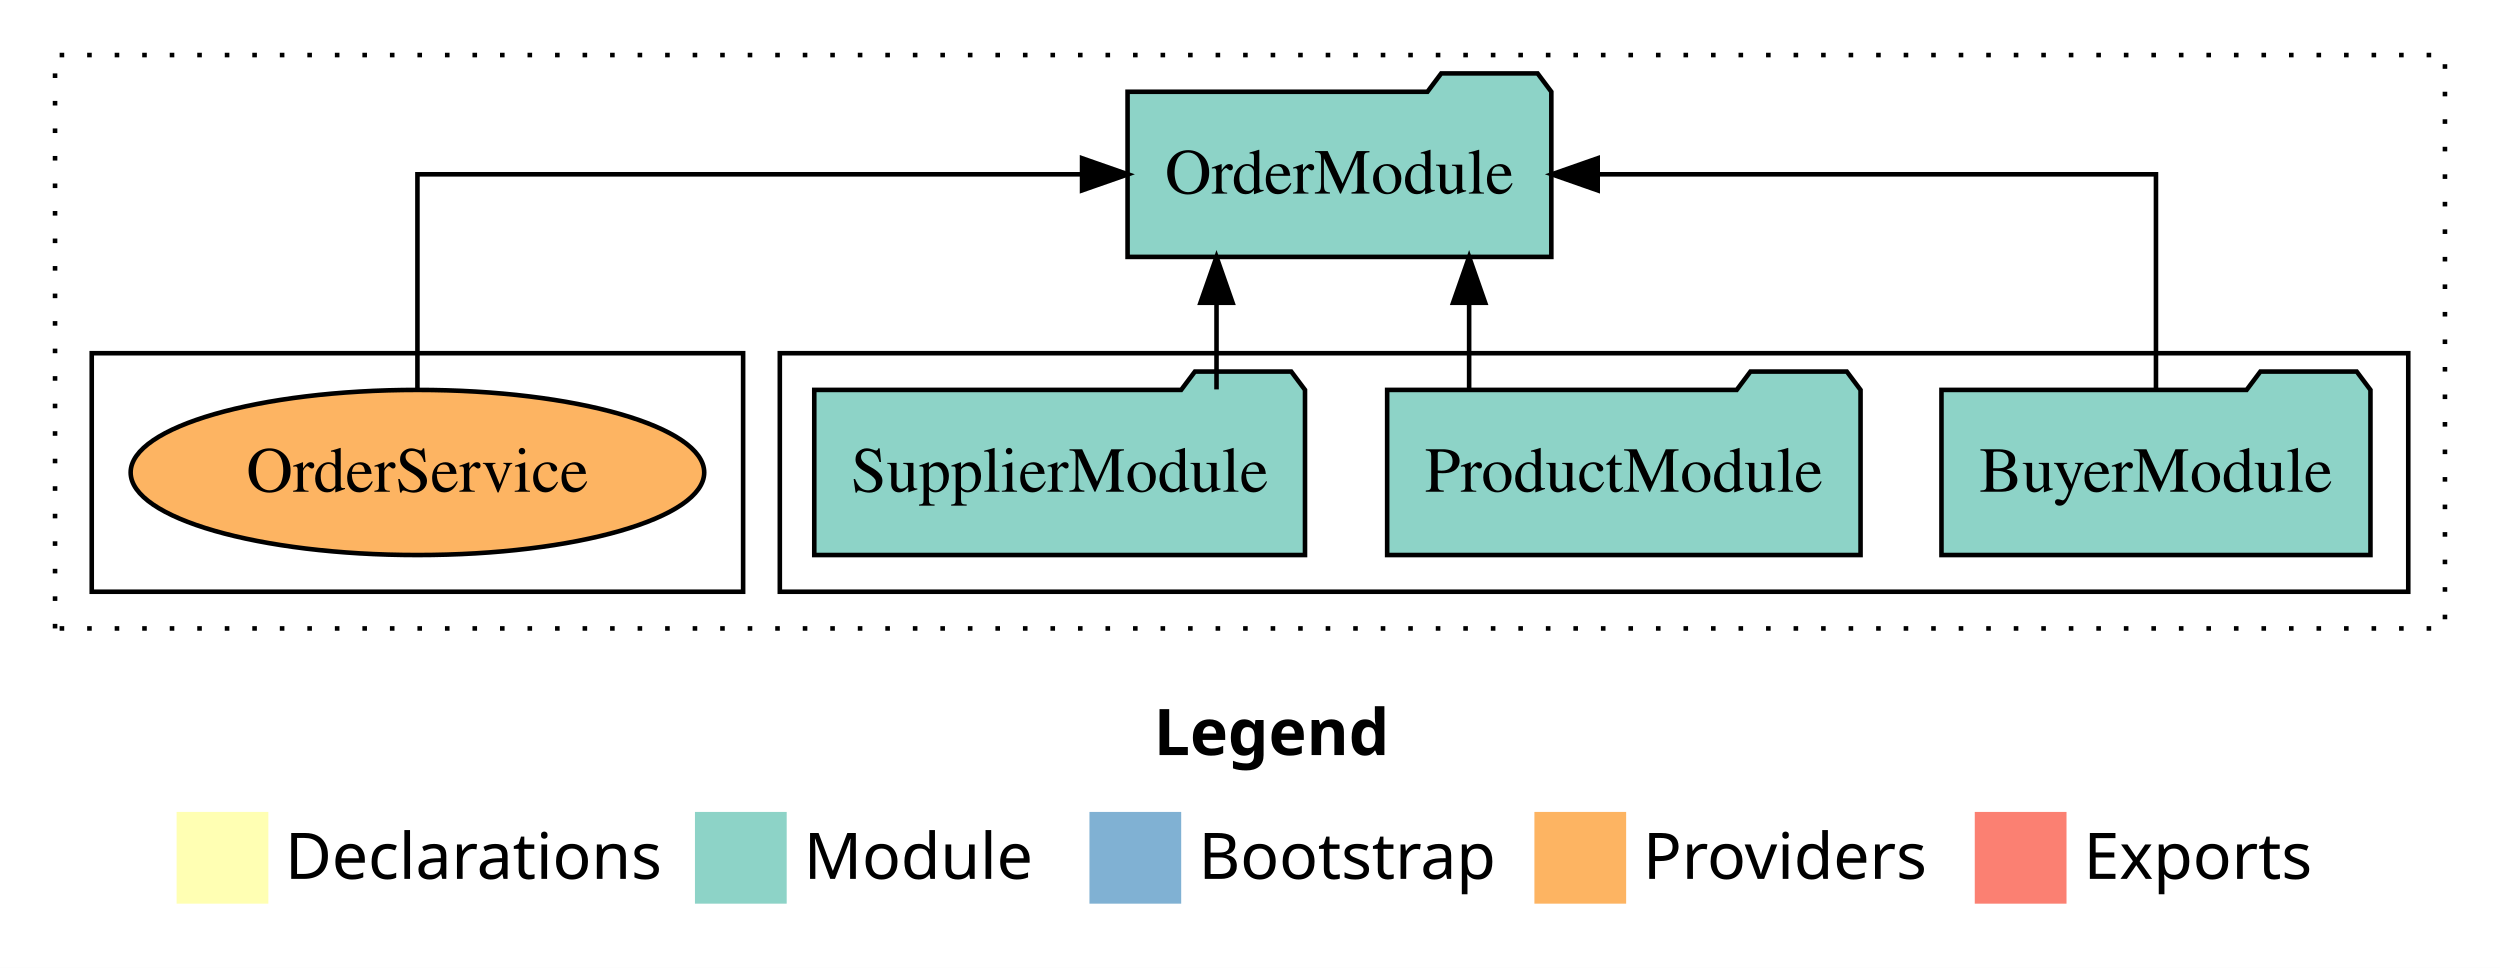
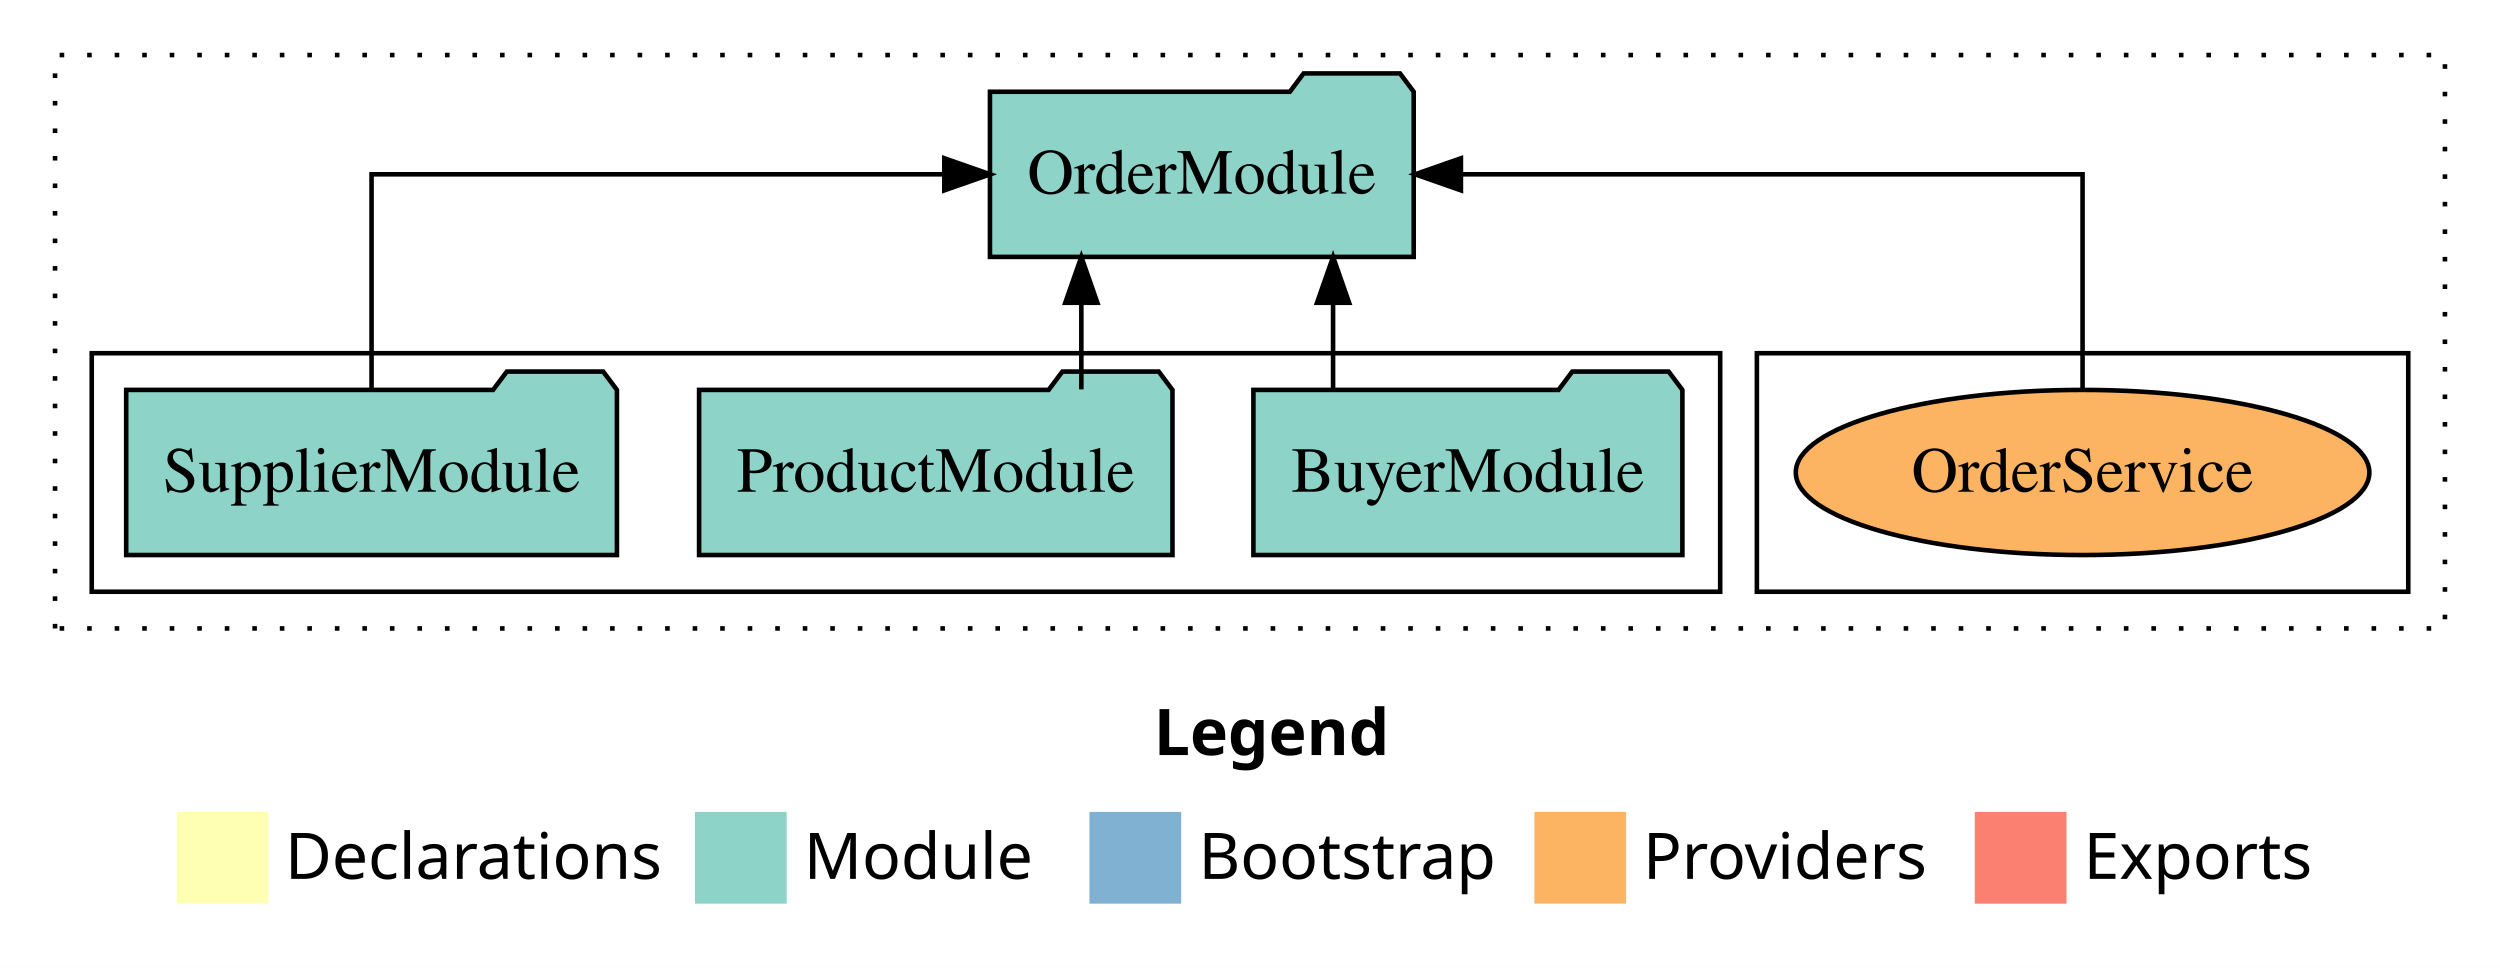
<svg xmlns="http://www.w3.org/2000/svg" width="545pt" height="211pt" viewBox="0.00 0.00 545.00 211.00">
  <g id="graph0" class="graph" transform="scale(1 1) rotate(0) translate(4 207)">
    <polygon fill="white" stroke="transparent" points="-4,4 -4,-207 541,-207 541,4 -4,4" />
    <text text-anchor="start" x="247.51" y="-42.4" font-family="Times-12" font-weight="bold" font-size="14.00">Legend</text>
    <polygon fill="#ffffb3" stroke="transparent" points="34.5,-10 34.5,-30 54.5,-30 54.5,-10 34.5,-10" />
    <text text-anchor="start" x="58.13" y="-15.4" font-family="Times-12" font-size="14.00">  Declarations</text>
    <polygon fill="#8dd3c7" stroke="transparent" points="147.5,-10 147.5,-30 167.5,-30 167.5,-10 147.5,-10" />
    <text text-anchor="start" x="171.23" y="-15.4" font-family="Times-12" font-size="14.00">  Module</text>
    <polygon fill="#80b1d3" stroke="transparent" points="233.5,-10 233.5,-30 253.5,-30 253.5,-10 233.5,-10" />
    <text text-anchor="start" x="257.28" y="-15.4" font-family="Times-12" font-size="14.00">  Bootstrap</text>
    <polygon fill="#fdb462" stroke="transparent" points="330.5,-10 330.5,-30 350.5,-30 350.5,-10 330.5,-10" />
    <text text-anchor="start" x="354.17" y="-15.4" font-family="Times-12" font-size="14.00">  Providers</text>
    <polygon fill="#fb8072" stroke="transparent" points="426.5,-10 426.5,-30 446.5,-30 446.5,-10 426.5,-10" />
    <text text-anchor="start" x="450.23" y="-15.4" font-family="Times-12" font-size="14.00">  Exports</text>
    <g id="clust1" class="cluster">
      <polygon fill="none" stroke="black" stroke-dasharray="1,5" points="8,-70 8,-195 529,-195 529,-70 8,-70" />
    </g>
+     <g id="clust6" class="cluster">
+       <polygon fill="none" stroke="black" points="379,-78 379,-130 521,-130 521,-78 379,-78" />
+     </g>
    <g id="clust3" class="cluster">
-       <polygon fill="none" stroke="black" points="166,-78 166,-130 521,-130 521,-78 166,-78" />
-     </g>
-     <g id="clust6" class="cluster">
-       <polygon fill="none" stroke="black" points="16,-78 16,-130 158,-130 158,-78 16,-78" />
+       <polygon fill="none" stroke="black" points="16,-78 16,-130 371,-130 371,-78 16,-78" />
    </g>
    <g id="node1" class="node">
-       <polygon fill="#8dd3c7" stroke="black" points="512.76,-122 509.76,-126 488.76,-126 485.76,-122 419.24,-122 419.24,-86 512.76,-86 512.76,-122" />
-       <text text-anchor="middle" x="466" y="-99.8" font-family="Times,serif" font-size="14.00">BuyerModule</text>
+       <polygon fill="#8dd3c7" stroke="black" points="362.76,-122 359.76,-126 338.76,-126 335.76,-122 269.24,-122 269.24,-86 362.76,-86 362.76,-122" />
+       <text text-anchor="middle" x="316" y="-99.8" font-family="Times,serif" font-size="14.00">BuyerModule</text>
    </g>
    <g id="node4" class="node">
-       <polygon fill="#8dd3c7" stroke="black" points="334.19,-187 331.19,-191 310.19,-191 307.19,-187 241.81,-187 241.81,-151 334.19,-151 334.19,-187" />
-       <text text-anchor="middle" x="288" y="-164.8" font-family="Times,serif" font-size="14.00">OrderModule</text>
+       <polygon fill="#8dd3c7" stroke="black" points="304.19,-187 301.19,-191 280.19,-191 277.19,-187 211.81,-187 211.81,-151 304.19,-151 304.19,-187" />
+       <text text-anchor="middle" x="258" y="-164.8" font-family="Times,serif" font-size="14.00">OrderModule</text>
    </g>
    <g id="edge1" class="edge">
-       <path fill="none" stroke="black" d="M466,-122.11C466,-141.34 466,-169 466,-169 466,-169 344.3,-169 344.3,-169" />
-       <polygon fill="black" stroke="black" points="344.3,-165.5 334.3,-169 344.3,-172.5 344.3,-165.5" />
+       <path fill="none" stroke="black" d="M286.61,-122.11C286.61,-122.11 286.61,-140.99 286.61,-140.99" />
+       <polygon fill="black" stroke="black" points="283.11,-140.99 286.61,-150.99 290.11,-140.99 283.11,-140.99" />
    </g>
    <g id="node2" class="node">
-       <polygon fill="#8dd3c7" stroke="black" points="401.6,-122 398.6,-126 377.6,-126 374.6,-122 298.4,-122 298.4,-86 401.6,-86 401.6,-122" />
-       <text text-anchor="middle" x="350" y="-99.8" font-family="Times,serif" font-size="14.00">ProductModule</text>
+       <polygon fill="#8dd3c7" stroke="black" points="251.6,-122 248.6,-126 227.6,-126 224.6,-122 148.4,-122 148.4,-86 251.6,-86 251.6,-122" />
+       <text text-anchor="middle" x="200" y="-99.8" font-family="Times,serif" font-size="14.00">ProductModule</text>
    </g>
    <g id="edge2" class="edge">
-       <path fill="none" stroke="black" d="M316.27,-122.11C316.27,-122.11 316.27,-140.99 316.27,-140.99" />
-       <polygon fill="black" stroke="black" points="312.77,-140.99 316.27,-150.99 319.77,-140.99 312.77,-140.99" />
+       <path fill="none" stroke="black" d="M231.73,-122.11C231.73,-122.11 231.73,-140.99 231.73,-140.99" />
+       <polygon fill="black" stroke="black" points="228.23,-140.99 231.73,-150.99 235.23,-140.99 228.23,-140.99" />
    </g>
    <g id="node3" class="node">
-       <polygon fill="#8dd3c7" stroke="black" points="280.49,-122 277.49,-126 256.49,-126 253.49,-122 173.51,-122 173.51,-86 280.49,-86 280.49,-122" />
-       <text text-anchor="middle" x="227" y="-99.8" font-family="Times,serif" font-size="14.00">SupplierModule</text>
+       <polygon fill="#8dd3c7" stroke="black" points="130.49,-122 127.49,-126 106.49,-126 103.49,-122 23.51,-122 23.51,-86 130.49,-86 130.49,-122" />
+       <text text-anchor="middle" x="77" y="-99.8" font-family="Times,serif" font-size="14.00">SupplierModule</text>
    </g>
    <g id="edge3" class="edge">
-       <path fill="none" stroke="black" d="M261.2,-122.11C261.2,-122.11 261.2,-140.99 261.2,-140.99" />
-       <polygon fill="black" stroke="black" points="257.7,-140.99 261.2,-150.99 264.7,-140.99 257.7,-140.99" />
+       <path fill="none" stroke="black" d="M77,-122.11C77,-141.34 77,-169 77,-169 77,-169 201.86,-169 201.86,-169" />
+       <polygon fill="black" stroke="black" points="201.86,-172.5 211.86,-169 201.86,-165.5 201.86,-172.5" />
    </g>
    <g id="node5" class="node">
-       <ellipse fill="#fdb462" stroke="black" cx="87" cy="-104" rx="62.52" ry="18" />
-       <text text-anchor="middle" x="87" y="-99.8" font-family="Times,serif" font-size="14.00">OrderService</text>
+       <ellipse fill="#fdb462" stroke="black" cx="450" cy="-104" rx="62.52" ry="18" />
+       <text text-anchor="middle" x="450" y="-99.8" font-family="Times,serif" font-size="14.00">OrderService</text>
    </g>
    <g id="edge4" class="edge">
-       <path fill="none" stroke="black" d="M87,-122.11C87,-141.34 87,-169 87,-169 87,-169 231.89,-169 231.89,-169" />
-       <polygon fill="black" stroke="black" points="231.89,-172.5 241.89,-169 231.89,-165.5 231.89,-172.5" />
+       <path fill="none" stroke="black" d="M450,-122.11C450,-141.34 450,-169 450,-169 450,-169 314.48,-169 314.48,-169" />
+       <polygon fill="black" stroke="black" points="314.48,-165.5 304.48,-169 314.48,-172.5 314.48,-165.5" />
    </g>
  </g>
</svg>
